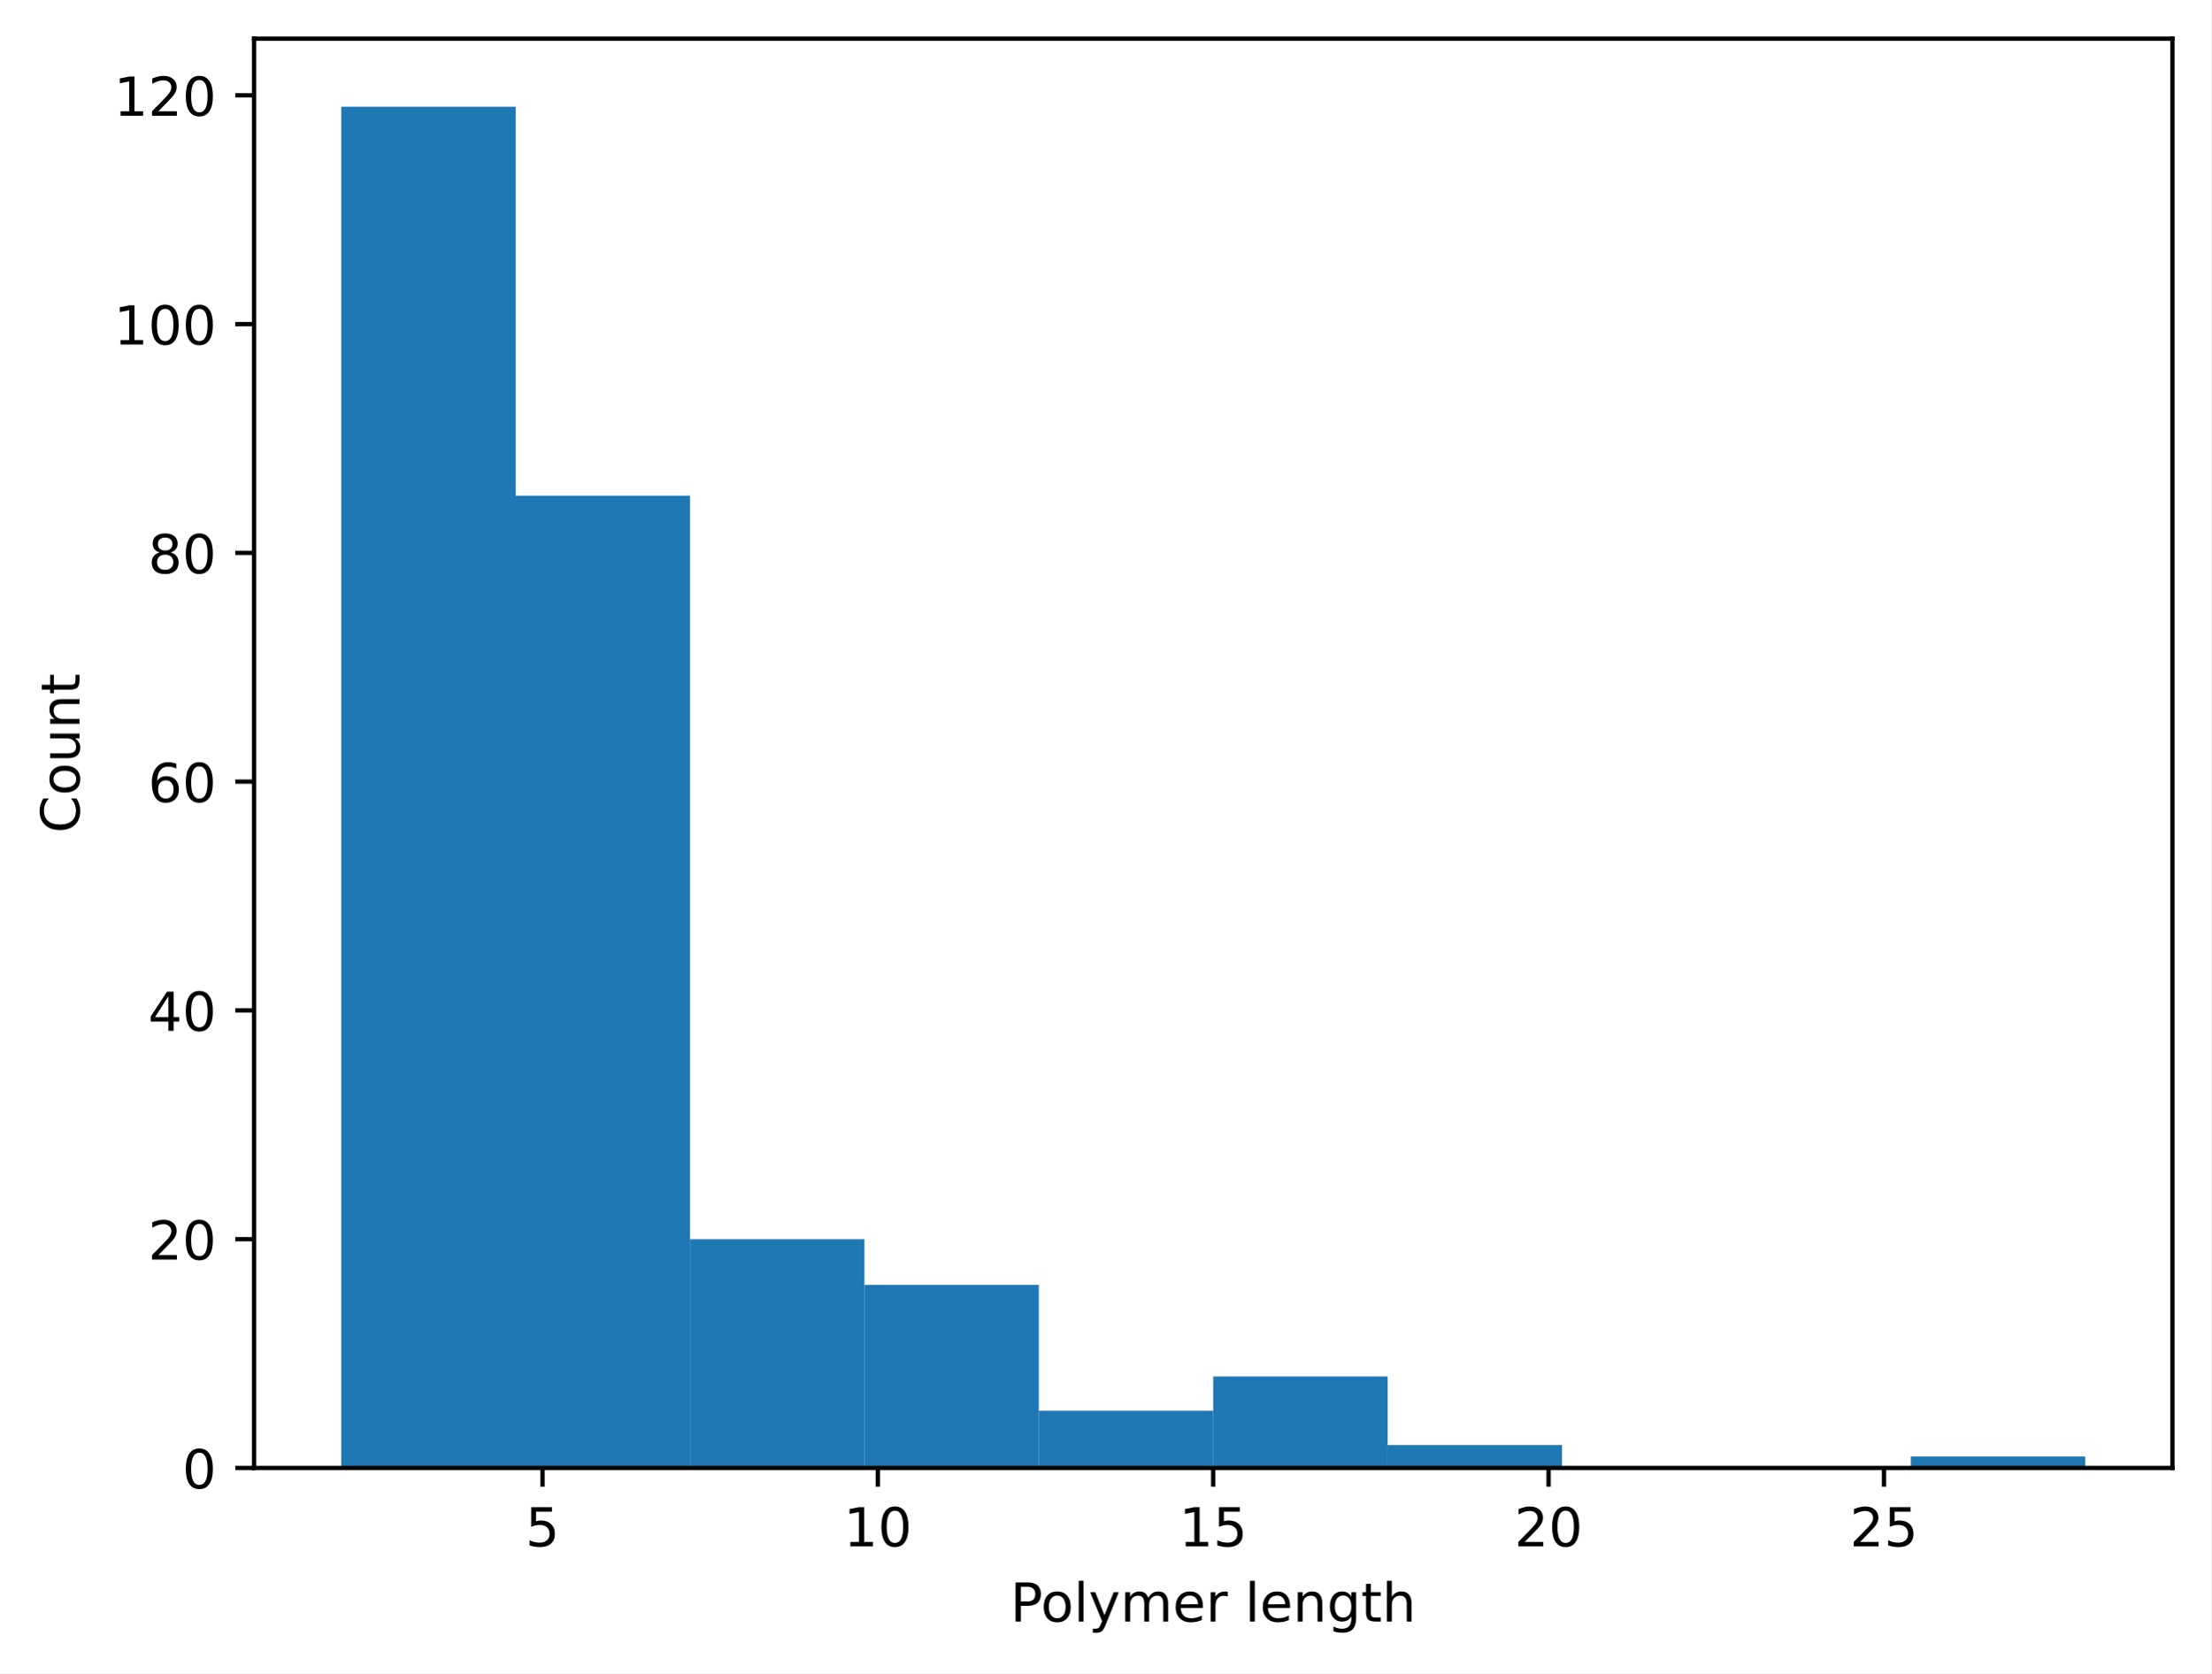
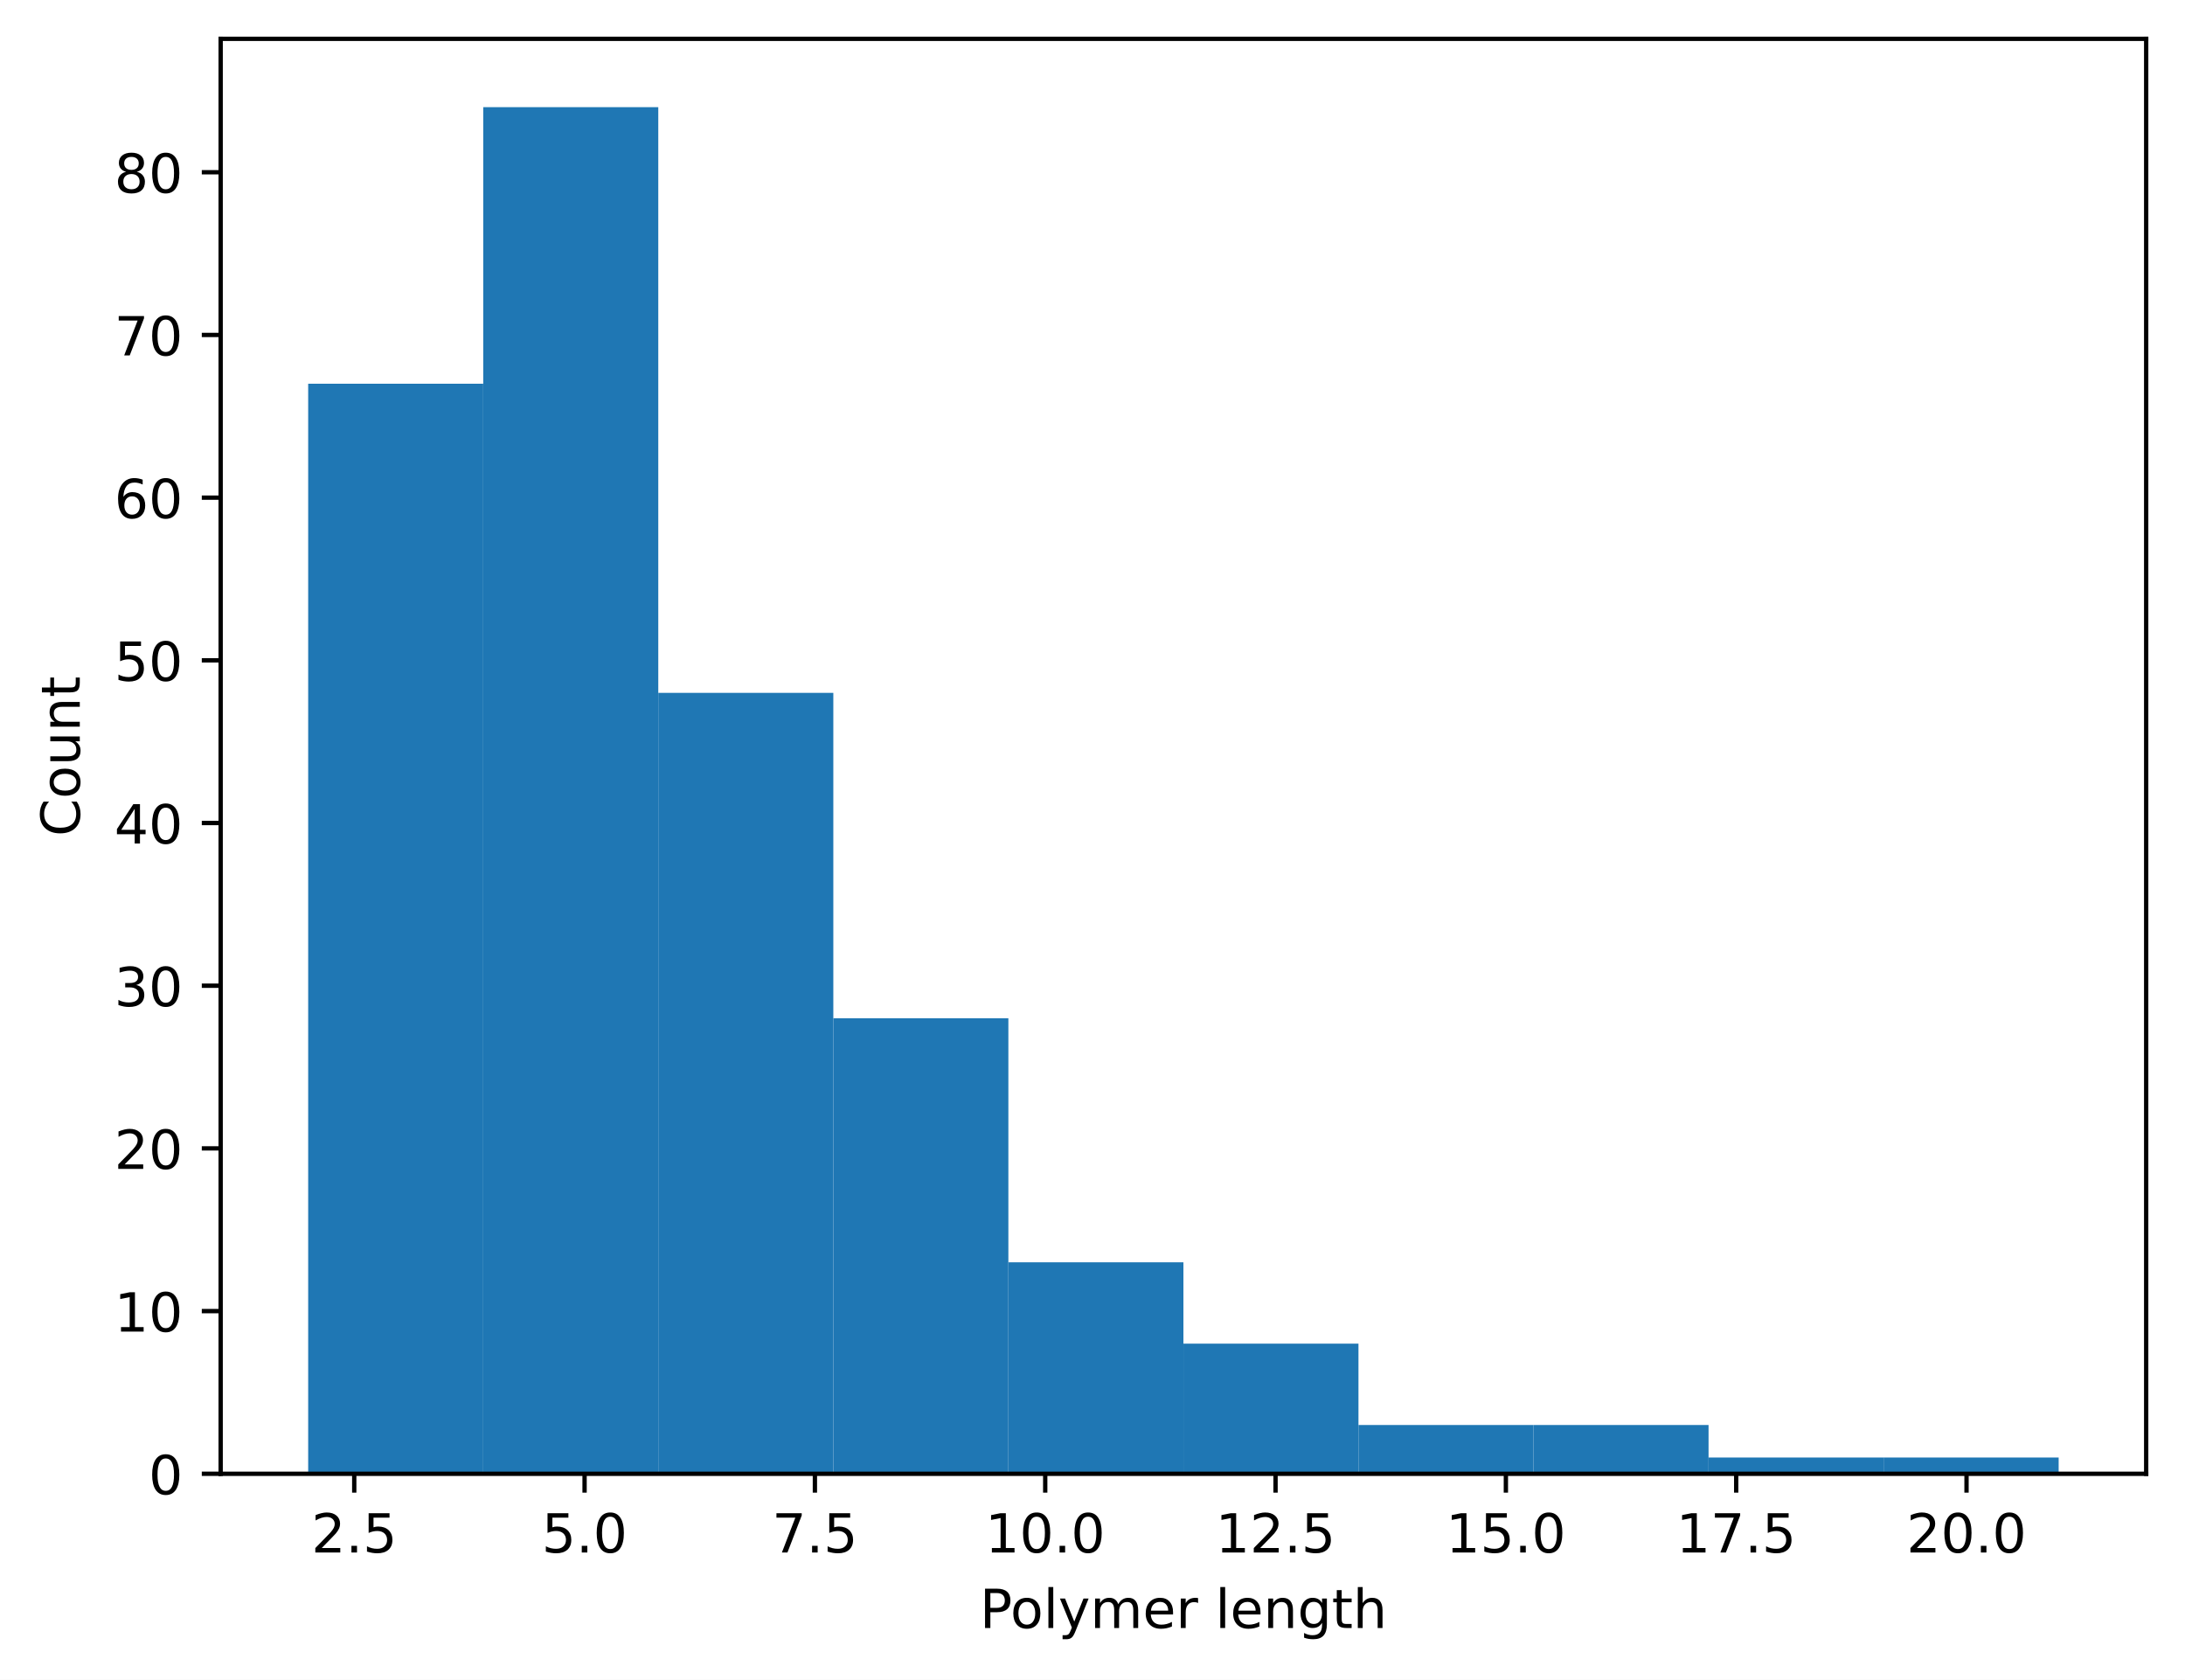
- <svg xmlns="http://www.w3.org/2000/svg" xmlns:xlink="http://www.w3.org/1999/xlink" width="411.608pt" height="311.513pt" viewBox="0 0 411.608 311.513" version="1.1">
+ <svg xmlns="http://www.w3.org/2000/svg" xmlns:xlink="http://www.w3.org/1999/xlink" width="405.245pt" height="311.513pt" viewBox="0 0 405.245 311.513" version="1.1">
  <defs>
    <style type="text/css">*{stroke-linejoin: round; stroke-linecap: butt}</style>
  </defs>
  <g id="figure_1">
    <g id="patch_1">
-       <path d="M 0 311.513  L 411.608 311.513  L 411.608 0  L 0 0  z " style="fill: #ffffff" />
+       <path d="M 0 311.513  L 405.245 311.513  L 405.245 0  L 0 0  z " style="fill: #ffffff" />
    </g>
    <g id="axes_1">
      <g id="patch_2">
-         <path d="M 47.288 273.312  L 404.408 273.312  L 404.408 7.2  L 47.288 7.2  z " style="fill: #ffffff" />
+         <path d="M 40.925 273.312  L 398.045 273.312  L 398.045 7.2  L 40.925 7.2  z " style="fill: #ffffff" />
      </g>
      <g id="patch_3">
-         <path d="M 63.52 273.312  L 95.986 273.312  L 95.986 19.872  L 63.52 19.872  z " clip-path="url(#pe0cccf8f10)" style="fill: #1f77b4" />
+         <path d="M 57.158 273.312  L 89.623 273.312  L 89.623 71.163  L 57.158 71.163  z " clip-path="url(#pd656237170)" style="fill: #1f77b4" />
      </g>
      <g id="patch_4">
-         <path d="M 95.986 273.312  L 128.451 273.312  L 128.451 92.283  L 95.986 92.283  z " clip-path="url(#pe0cccf8f10)" style="fill: #1f77b4" />
+         <path d="M 89.623 273.312  L 122.089 273.312  L 122.089 19.872  L 89.623 19.872  z " clip-path="url(#pd656237170)" style="fill: #1f77b4" />
      </g>
      <g id="patch_5">
-         <path d="M 128.451 273.312  L 160.917 273.312  L 160.917 230.717  L 128.451 230.717  z " clip-path="url(#pe0cccf8f10)" style="fill: #1f77b4" />
+         <path d="M 122.089 273.312  L 154.554 273.312  L 154.554 128.489  L 122.089 128.489  z " clip-path="url(#pd656237170)" style="fill: #1f77b4" />
      </g>
      <g id="patch_6">
-         <path d="M 160.917 273.312  L 193.382 273.312  L 193.382 239.236  L 160.917 239.236  z " clip-path="url(#pe0cccf8f10)" style="fill: #1f77b4" />
+         <path d="M 154.554 273.312  L 187.02 273.312  L 187.02 188.832  L 154.554 188.832  z " clip-path="url(#pd656237170)" style="fill: #1f77b4" />
      </g>
      <g id="patch_7">
-         <path d="M 193.382 273.312  L 225.847 273.312  L 225.847 262.663  L 193.382 262.663  z " clip-path="url(#pe0cccf8f10)" style="fill: #1f77b4" />
+         <path d="M 187.02 273.312  L 219.485 273.312  L 219.485 234.089  L 187.02 234.089  z " clip-path="url(#pd656237170)" style="fill: #1f77b4" />
      </g>
      <g id="patch_8">
-         <path d="M 225.847 273.312  L 258.313 273.312  L 258.313 256.274  L 225.847 256.274  z " clip-path="url(#pe0cccf8f10)" style="fill: #1f77b4" />
+         <path d="M 219.485 273.312  L 251.95 273.312  L 251.95 249.175  L 219.485 249.175  z " clip-path="url(#pd656237170)" style="fill: #1f77b4" />
      </g>
      <g id="patch_9">
-         <path d="M 258.313 273.312  L 290.778 273.312  L 290.778 269.053  L 258.313 269.053  z " clip-path="url(#pe0cccf8f10)" style="fill: #1f77b4" />
+         <path d="M 251.95 273.312  L 284.416 273.312  L 284.416 264.261  L 251.95 264.261  z " clip-path="url(#pd656237170)" style="fill: #1f77b4" />
      </g>
      <g id="patch_10">
-         <path d="M 290.778 273.312  L 323.244 273.312  L 323.244 273.312  L 290.778 273.312  z " clip-path="url(#pe0cccf8f10)" style="fill: #1f77b4" />
+         <path d="M 284.416 273.312  L 316.881 273.312  L 316.881 264.261  L 284.416 264.261  z " clip-path="url(#pd656237170)" style="fill: #1f77b4" />
      </g>
      <g id="patch_11">
-         <path d="M 323.244 273.312  L 355.709 273.312  L 355.709 273.312  L 323.244 273.312  z " clip-path="url(#pe0cccf8f10)" style="fill: #1f77b4" />
+         <path d="M 316.881 273.312  L 349.347 273.312  L 349.347 270.295  L 316.881 270.295  z " clip-path="url(#pd656237170)" style="fill: #1f77b4" />
      </g>
      <g id="patch_12">
-         <path d="M 355.709 273.312  L 388.175 273.312  L 388.175 271.182  L 355.709 271.182  z " clip-path="url(#pe0cccf8f10)" style="fill: #1f77b4" />
+         <path d="M 349.347 273.312  L 381.812 273.312  L 381.812 270.295  L 349.347 270.295  z " clip-path="url(#pd656237170)" style="fill: #1f77b4" />
      </g>
      <g id="matplotlib.axis_1">
        <g id="xtick_1">
          <g id="line2d_1">
            <defs>
-               <path id="mb5f51337a9" d="M 0 0  L 0 3.5  " style="stroke: #000000; stroke-width: 0.8" />
+               <path id="mff6b3d35fa" d="M 0 0  L 0 3.5  " style="stroke: #000000; stroke-width: 0.8" />
            </defs>
            <g>
-               <use xlink:href="#mb5f51337a9" x="100.98" y="273.312" style="stroke: #000000; stroke-width: 0.8" />
+               <use xlink:href="#mff6b3d35fa" x="65.701" y="273.312" style="stroke: #000000; stroke-width: 0.8" />
            </g>
          </g>
          <g id="text_1">
-             <g transform="translate(97.79912 287.9097) scale(0.1 -0.1)">
-               <defs>
+             <g transform="translate(57.7497 287.9097) scale(0.1 -0.1)">
+               <defs>
+                 <path id="DejaVuSans-15" d="M 1228 531  L 3431 531  L 3431 0  L 469 0  L 469 531  Q 828 903 1448 1529  Q 2069 2156 2228 2338  Q 2531 2678 2651 2914  Q 2772 3150 2772 3378  Q 2772 3750 2511 3984  Q 2250 4219 1831 4219  Q 1534 4219 1204 4116  Q 875 4013 500 3803  L 500 4441  Q 881 4594 1212 4672  Q 1544 4750 1819 4750  Q 2544 4750 2975 4387  Q 3406 4025 3406 3419  Q 3406 3131 3298 2873  Q 3191 2616 2906 2266  Q 2828 2175 2409 1742  Q 1991 1309 1228 531  z " transform="scale(0.015625)" />
+                 <path id="DejaVuSans-11" d="M 684 794  L 1344 794  L 1344 0  L 684 0  L 684 794  z " transform="scale(0.015625)" />
                <path id="DejaVuSans-18" d="M 691 4666  L 3169 4666  L 3169 4134  L 1269 4134  L 1269 2991  Q 1406 3038 1543 3061  Q 1681 3084 1819 3084  Q 2600 3084 3056 2656  Q 3513 2228 3513 1497  Q 3513 744 3044 326  Q 2575 -91 1722 -91  Q 1428 -91 1123 -41  Q 819 9 494 109  L 494 744  Q 775 591 1075 516  Q 1375 441 1709 441  Q 2250 441 2565 725  Q 2881 1009 2881 1497  Q 2881 1984 2565 2268  Q 2250 2553 1709 2553  Q 1456 2553 1204 2497  Q 953 2441 691 2322  L 691 4666  z " transform="scale(0.015625)" />
              </defs>
-               <use xlink:href="#DejaVuSans-18" />
+               <use xlink:href="#DejaVuSans-15" />
+               <use xlink:href="#DejaVuSans-11" transform="translate(63.625 0)" />
+               <use xlink:href="#DejaVuSans-18" transform="translate(95.40625 0)" />
            </g>
          </g>
        </g>
        <g id="xtick_2">
          <g id="line2d_2">
            <g>
-               <use xlink:href="#mb5f51337a9" x="163.414" y="273.312" style="stroke: #000000; stroke-width: 0.8" />
+               <use xlink:href="#mff6b3d35fa" x="108.419" y="273.312" style="stroke: #000000; stroke-width: 0.8" />
            </g>
          </g>
          <g id="text_2">
-             <g transform="translate(157.0514 287.9097) scale(0.1 -0.1)">
-               <defs>
-                 <path id="DejaVuSans-14" d="M 794 531  L 1825 531  L 1825 4091  L 703 3866  L 703 4441  L 1819 4666  L 2450 4666  L 2450 531  L 3481 531  L 3481 0  L 794 0  L 794 531  z " transform="scale(0.015625)" />
+             <g transform="translate(100.4674 287.9097) scale(0.1 -0.1)">
+               <defs>
                <path id="DejaVuSans-13" d="M 2034 4250  Q 1547 4250 1301 3770  Q 1056 3291 1056 2328  Q 1056 1369 1301 889  Q 1547 409 2034 409  Q 2525 409 2770 889  Q 3016 1369 3016 2328  Q 3016 3291 2770 3770  Q 2525 4250 2034 4250  z M 2034 4750  Q 2819 4750 3233 4129  Q 3647 3509 3647 2328  Q 3647 1150 3233 529  Q 2819 -91 2034 -91  Q 1250 -91 836 529  Q 422 1150 422 2328  Q 422 3509 836 4129  Q 1250 4750 2034 4750  z " transform="scale(0.015625)" />
              </defs>
-               <use xlink:href="#DejaVuSans-14" />
-               <use xlink:href="#DejaVuSans-13" transform="translate(63.625 0)" />
+               <use xlink:href="#DejaVuSans-18" />
+               <use xlink:href="#DejaVuSans-11" transform="translate(63.625 0)" />
+               <use xlink:href="#DejaVuSans-13" transform="translate(95.40625 0)" />
            </g>
          </g>
        </g>
        <g id="xtick_3">
          <g id="line2d_3">
            <g>
-               <use xlink:href="#mb5f51337a9" x="225.847" y="273.312" style="stroke: #000000; stroke-width: 0.8" />
+               <use xlink:href="#mff6b3d35fa" x="151.137" y="273.312" style="stroke: #000000; stroke-width: 0.8" />
            </g>
          </g>
          <g id="text_3">
-             <g transform="translate(219.485 287.9097) scale(0.1 -0.1)">
-               <use xlink:href="#DejaVuSans-14" />
-               <use xlink:href="#DejaVuSans-18" transform="translate(63.625 0)" />
+             <g transform="translate(143.1851 287.9097) scale(0.1 -0.1)">
+               <defs>
+                 <path id="DejaVuSans-1a" d="M 525 4666  L 3525 4666  L 3525 4397  L 1831 0  L 1172 0  L 2766 4134  L 525 4134  L 525 4666  z " transform="scale(0.015625)" />
+               </defs>
+               <use xlink:href="#DejaVuSans-1a" />
+               <use xlink:href="#DejaVuSans-11" transform="translate(63.625 0)" />
+               <use xlink:href="#DejaVuSans-18" transform="translate(95.40625 0)" />
            </g>
          </g>
        </g>
        <g id="xtick_4">
          <g id="line2d_4">
            <g>
-               <use xlink:href="#mb5f51337a9" x="288.281" y="273.312" style="stroke: #000000; stroke-width: 0.8" />
+               <use xlink:href="#mff6b3d35fa" x="193.854" y="273.312" style="stroke: #000000; stroke-width: 0.8" />
            </g>
          </g>
          <g id="text_4">
-             <g transform="translate(281.9186 287.9097) scale(0.1 -0.1)">
-               <defs>
-                 <path id="DejaVuSans-15" d="M 1228 531  L 3431 531  L 3431 0  L 469 0  L 469 531  Q 828 903 1448 1529  Q 2069 2156 2228 2338  Q 2531 2678 2651 2914  Q 2772 3150 2772 3378  Q 2772 3750 2511 3984  Q 2250 4219 1831 4219  Q 1534 4219 1204 4116  Q 875 4013 500 3803  L 500 4441  Q 881 4594 1212 4672  Q 1544 4750 1819 4750  Q 2544 4750 2975 4387  Q 3406 4025 3406 3419  Q 3406 3131 3298 2873  Q 3191 2616 2906 2266  Q 2828 2175 2409 1742  Q 1991 1309 1228 531  z " transform="scale(0.015625)" />
-               </defs>
-               <use xlink:href="#DejaVuSans-15" />
-               <use xlink:href="#DejaVuSans-13" transform="translate(63.625 0)" />
+             <g transform="translate(182.7216 287.9097) scale(0.1 -0.1)">
+               <defs>
+                 <path id="DejaVuSans-14" d="M 794 531  L 1825 531  L 1825 4091  L 703 3866  L 703 4441  L 1819 4666  L 2450 4666  L 2450 531  L 3481 531  L 3481 0  L 794 0  L 794 531  z " transform="scale(0.015625)" />
+               </defs>
+               <use xlink:href="#DejaVuSans-14" />
+               <use xlink:href="#DejaVuSans-13" transform="translate(63.625 0)" />
+               <use xlink:href="#DejaVuSans-11" transform="translate(127.25 0)" />
+               <use xlink:href="#DejaVuSans-13" transform="translate(159.0312 0)" />
            </g>
          </g>
        </g>
        <g id="xtick_5">
          <g id="line2d_5">
            <g>
-               <use xlink:href="#mb5f51337a9" x="350.715" y="273.312" style="stroke: #000000; stroke-width: 0.8" />
+               <use xlink:href="#mff6b3d35fa" x="236.572" y="273.312" style="stroke: #000000; stroke-width: 0.8" />
            </g>
          </g>
          <g id="text_5">
-             <g transform="translate(344.3521 287.9097) scale(0.1 -0.1)">
+             <g transform="translate(225.4393 287.9097) scale(0.1 -0.1)">
+               <use xlink:href="#DejaVuSans-14" />
+               <use xlink:href="#DejaVuSans-15" transform="translate(63.625 0)" />
+               <use xlink:href="#DejaVuSans-11" transform="translate(127.25 0)" />
+               <use xlink:href="#DejaVuSans-18" transform="translate(159.0312 0)" />
+             </g>
+           </g>
+         </g>
+         <g id="xtick_6">
+           <g id="line2d_6">
+             <g>
+               <use xlink:href="#mff6b3d35fa" x="279.29" y="273.312" style="stroke: #000000; stroke-width: 0.8" />
+             </g>
+           </g>
+           <g id="text_6">
+             <g transform="translate(268.157 287.9097) scale(0.1 -0.1)">
+               <use xlink:href="#DejaVuSans-14" />
+               <use xlink:href="#DejaVuSans-18" transform="translate(63.625 0)" />
+               <use xlink:href="#DejaVuSans-11" transform="translate(127.25 0)" />
+               <use xlink:href="#DejaVuSans-13" transform="translate(159.0312 0)" />
+             </g>
+           </g>
+         </g>
+         <g id="xtick_7">
+           <g id="line2d_7">
+             <g>
+               <use xlink:href="#mff6b3d35fa" x="322.007" y="273.312" style="stroke: #000000; stroke-width: 0.8" />
+             </g>
+           </g>
+           <g id="text_7">
+             <g transform="translate(310.8747 287.9097) scale(0.1 -0.1)">
+               <use xlink:href="#DejaVuSans-14" />
+               <use xlink:href="#DejaVuSans-1a" transform="translate(63.625 0)" />
+               <use xlink:href="#DejaVuSans-11" transform="translate(127.25 0)" />
+               <use xlink:href="#DejaVuSans-18" transform="translate(159.0312 0)" />
+             </g>
+           </g>
+         </g>
+         <g id="xtick_8">
+           <g id="line2d_8">
+             <g>
+               <use xlink:href="#mff6b3d35fa" x="364.725" y="273.312" style="stroke: #000000; stroke-width: 0.8" />
+             </g>
+           </g>
+           <g id="text_8">
+             <g transform="translate(353.5924 287.9097) scale(0.1 -0.1)">
              <use xlink:href="#DejaVuSans-15" />
-               <use xlink:href="#DejaVuSans-18" transform="translate(63.625 0)" />
-             </g>
-           </g>
-         </g>
-         <g id="text_6">
-           <g transform="translate(188.0741 301.9104) scale(0.1 -0.1)">
+               <use xlink:href="#DejaVuSans-13" transform="translate(63.625 0)" />
+               <use xlink:href="#DejaVuSans-11" transform="translate(127.25 0)" />
+               <use xlink:href="#DejaVuSans-13" transform="translate(159.0312 0)" />
+             </g>
+           </g>
+         </g>
+         <g id="text_9">
+           <g transform="translate(181.7116 301.9104) scale(0.1 -0.1)">
            <defs>
              <path id="DejaVuSans-33" d="M 1259 4147  L 1259 2394  L 2053 2394  Q 2494 2394 2734 2622  Q 2975 2850 2975 3272  Q 2975 3691 2734 3919  Q 2494 4147 2053 4147  L 1259 4147  z M 628 4666  L 2053 4666  Q 2838 4666 3239 4311  Q 3641 3956 3641 3272  Q 3641 2581 3239 2228  Q 2838 1875 2053 1875  L 1259 1875  L 1259 0  L 628 0  L 628 4666  z " transform="scale(0.015625)" />
              <path id="DejaVuSans-52" d="M 1959 3097  Q 1497 3097 1228 2736  Q 959 2375 959 1747  Q 959 1119 1226 758  Q 1494 397 1959 397  Q 2419 397 2687 759  Q 2956 1122 2956 1747  Q 2956 2369 2687 2733  Q 2419 3097 1959 3097  z M 1959 3584  Q 2709 3584 3137 3096  Q 3566 2609 3566 1747  Q 3566 888 3137 398  Q 2709 -91 1959 -91  Q 1206 -91 779 398  Q 353 888 353 1747  Q 353 2609 779 3096  Q 1206 3584 1959 3584  z " transform="scale(0.015625)" />
              <path id="DejaVuSans-4f" d="M 603 4863  L 1178 4863  L 1178 0  L 603 0  L 603 4863  z " transform="scale(0.015625)" />
              <path id="DejaVuSans-5c" d="M 2059 -325  Q 1816 -950 1584 -1140  Q 1353 -1331 966 -1331  L 506 -1331  L 506 -850  L 844 -850  Q 1081 -850 1212 -737  Q 1344 -625 1503 -206  L 1606 56  L 191 3500  L 800 3500  L 1894 763  L 2988 3500  L 3597 3500  L 2059 -325  z " transform="scale(0.015625)" />
              <path id="DejaVuSans-50" d="M 3328 2828  Q 3544 3216 3844 3400  Q 4144 3584 4550 3584  Q 5097 3584 5394 3201  Q 5691 2819 5691 2113  L 5691 0  L 5113 0  L 5113 2094  Q 5113 2597 4934 2840  Q 4756 3084 4391 3084  Q 3944 3084 3684 2787  Q 3425 2491 3425 1978  L 3425 0  L 2847 0  L 2847 2094  Q 2847 2600 2669 2842  Q 2491 3084 2119 3084  Q 1678 3084 1418 2786  Q 1159 2488 1159 1978  L 1159 0  L 581 0  L 581 3500  L 1159 3500  L 1159 2956  Q 1356 3278 1631 3431  Q 1906 3584 2284 3584  Q 2666 3584 2933 3390  Q 3200 3197 3328 2828  z " transform="scale(0.015625)" />
              <path id="DejaVuSans-48" d="M 3597 1894  L 3597 1613  L 953 1613  Q 991 1019 1311 708  Q 1631 397 2203 397  Q 2534 397 2845 478  Q 3156 559 3463 722  L 3463 178  Q 3153 47 2828 -22  Q 2503 -91 2169 -91  Q 1331 -91 842 396  Q 353 884 353 1716  Q 353 2575 817 3079  Q 1281 3584 2069 3584  Q 2775 3584 3186 3129  Q 3597 2675 3597 1894  z M 3022 2063  Q 3016 2534 2758 2815  Q 2500 3097 2075 3097  Q 1594 3097 1305 2825  Q 1016 2553 972 2059  L 3022 2063  z " transform="scale(0.015625)" />
              <path id="DejaVuSans-55" d="M 2631 2963  Q 2534 3019 2420 3045  Q 2306 3072 2169 3072  Q 1681 3072 1420 2755  Q 1159 2438 1159 1844  L 1159 0  L 581 0  L 581 3500  L 1159 3500  L 1159 2956  Q 1341 3275 1631 3429  Q 1922 3584 2338 3584  Q 2397 3584 2469 3576  Q 2541 3569 2628 3553  L 2631 2963  z " transform="scale(0.015625)" />
              <path id="DejaVuSans-3" transform="scale(0.015625)" />
              <path id="DejaVuSans-51" d="M 3513 2113  L 3513 0  L 2938 0  L 2938 2094  Q 2938 2591 2744 2837  Q 2550 3084 2163 3084  Q 1697 3084 1428 2787  Q 1159 2491 1159 1978  L 1159 0  L 581 0  L 581 3500  L 1159 3500  L 1159 2956  Q 1366 3272 1645 3428  Q 1925 3584 2291 3584  Q 2894 3584 3203 3211  Q 3513 2838 3513 2113  z " transform="scale(0.015625)" />
              <path id="DejaVuSans-4a" d="M 2906 1791  Q 2906 2416 2648 2759  Q 2391 3103 1925 3103  Q 1463 3103 1205 2759  Q 947 2416 947 1791  Q 947 1169 1205 825  Q 1463 481 1925 481  Q 2391 481 2648 825  Q 2906 1169 2906 1791  z M 3481 434  Q 3481 -459 3084 -895  Q 2688 -1331 1869 -1331  Q 1566 -1331 1297 -1286  Q 1028 -1241 775 -1147  L 775 -588  Q 1028 -725 1275 -790  Q 1522 -856 1778 -856  Q 2344 -856 2625 -561  Q 2906 -266 2906 331  L 2906 616  Q 2728 306 2450 153  Q 2172 0 1784 0  Q 1141 0 747 490  Q 353 981 353 1791  Q 353 2603 747 3093  Q 1141 3584 1784 3584  Q 2172 3584 2450 3431  Q 2728 3278 2906 2969  L 2906 3500  L 3481 3500  L 3481 434  z " transform="scale(0.015625)" />
              <path id="DejaVuSans-57" d="M 1172 4494  L 1172 3500  L 2356 3500  L 2356 3053  L 1172 3053  L 1172 1153  Q 1172 725 1289 603  Q 1406 481 1766 481  L 2356 481  L 2356 0  L 1766 0  Q 1100 0 847 248  Q 594 497 594 1153  L 594 3053  L 172 3053  L 172 3500  L 594 3500  L 594 4494  L 1172 4494  z " transform="scale(0.015625)" />
              <path id="DejaVuSans-4b" d="M 3513 2113  L 3513 0  L 2938 0  L 2938 2094  Q 2938 2591 2744 2837  Q 2550 3084 2163 3084  Q 1697 3084 1428 2787  Q 1159 2491 1159 1978  L 1159 0  L 581 0  L 581 4863  L 1159 4863  L 1159 2956  Q 1366 3272 1645 3428  Q 1925 3584 2291 3584  Q 2894 3584 3203 3211  Q 3513 2838 3513 2113  z " transform="scale(0.015625)" />
            </defs>
            <use xlink:href="#DejaVuSans-33" />
            <use xlink:href="#DejaVuSans-52" transform="translate(56.73438 0)" />
            <use xlink:href="#DejaVuSans-4f" transform="translate(117.9219 0)" />
            <use xlink:href="#DejaVuSans-5c" transform="translate(145.7031 0)" />
            <use xlink:href="#DejaVuSans-50" transform="translate(204.8906 0)" />
            <use xlink:href="#DejaVuSans-48" transform="translate(302.2969 0)" />
            <use xlink:href="#DejaVuSans-55" transform="translate(363.8281 0)" />
            <use xlink:href="#DejaVuSans-3" transform="translate(404.9375 0)" />
            <use xlink:href="#DejaVuSans-4f" transform="translate(436.7188 0)" />
            <use xlink:href="#DejaVuSans-48" transform="translate(464.5 0)" />
            <use xlink:href="#DejaVuSans-51" transform="translate(526.0312 0)" />
            <use xlink:href="#DejaVuSans-4a" transform="translate(589.4062 0)" />
            <use xlink:href="#DejaVuSans-57" transform="translate(652.8906 0)" />
            <use xlink:href="#DejaVuSans-4b" transform="translate(692.0938 0)" />
          </g>
        </g>
      </g>
      <g id="matplotlib.axis_2">
        <g id="ytick_1">
-           <g id="line2d_6">
+           <g id="line2d_9">
            <defs>
-               <path id="m37d675aee4" d="M 0 0  L -3.5 0  " style="stroke: #000000; stroke-width: 0.8" />
+               <path id="m5f9414c91b" d="M 0 0  L -3.5 0  " style="stroke: #000000; stroke-width: 0.8" />
            </defs>
            <g>
-               <use xlink:href="#m37d675aee4" x="47.288" y="273.312" style="stroke: #000000; stroke-width: 0.8" />
-             </g>
-           </g>
-           <g id="text_7">
-             <g transform="translate(33.925 277.1108) scale(0.1 -0.1)">
+               <use xlink:href="#m5f9414c91b" x="40.925" y="273.312" style="stroke: #000000; stroke-width: 0.8" />
+             </g>
+           </g>
+           <g id="text_10">
+             <g transform="translate(27.5625 277.1108) scale(0.1 -0.1)">
              <use xlink:href="#DejaVuSans-13" />
            </g>
          </g>
        </g>
        <g id="ytick_2">
-           <g id="line2d_7">
-             <g>
-               <use xlink:href="#m37d675aee4" x="47.288" y="230.717" style="stroke: #000000; stroke-width: 0.8" />
-             </g>
-           </g>
-           <g id="text_8">
-             <g transform="translate(27.5625 234.5159) scale(0.1 -0.1)">
+           <g id="line2d_10">
+             <g>
+               <use xlink:href="#m5f9414c91b" x="40.925" y="243.141" style="stroke: #000000; stroke-width: 0.8" />
+             </g>
+           </g>
+           <g id="text_11">
+             <g transform="translate(21.2 246.9394) scale(0.1 -0.1)">
+               <use xlink:href="#DejaVuSans-14" />
+               <use xlink:href="#DejaVuSans-13" transform="translate(63.625 0)" />
+             </g>
+           </g>
+         </g>
+         <g id="ytick_3">
+           <g id="line2d_11">
+             <g>
+               <use xlink:href="#m5f9414c91b" x="40.925" y="212.969" style="stroke: #000000; stroke-width: 0.8" />
+             </g>
+           </g>
+           <g id="text_12">
+             <g transform="translate(21.2 216.768) scale(0.1 -0.1)">
              <use xlink:href="#DejaVuSans-15" />
              <use xlink:href="#DejaVuSans-13" transform="translate(63.625 0)" />
            </g>
          </g>
        </g>
-         <g id="ytick_3">
-           <g id="line2d_8">
-             <g>
-               <use xlink:href="#m37d675aee4" x="47.288" y="188.122" style="stroke: #000000; stroke-width: 0.8" />
-             </g>
-           </g>
-           <g id="text_9">
-             <g transform="translate(27.5625 191.9209) scale(0.1 -0.1)">
+         <g id="ytick_4">
+           <g id="line2d_12">
+             <g>
+               <use xlink:href="#m5f9414c91b" x="40.925" y="182.798" style="stroke: #000000; stroke-width: 0.8" />
+             </g>
+           </g>
+           <g id="text_13">
+             <g transform="translate(21.2 186.5965) scale(0.1 -0.1)">
+               <defs>
+                 <path id="DejaVuSans-16" d="M 2597 2516  Q 3050 2419 3304 2112  Q 3559 1806 3559 1356  Q 3559 666 3084 287  Q 2609 -91 1734 -91  Q 1441 -91 1130 -33  Q 819 25 488 141  L 488 750  Q 750 597 1062 519  Q 1375 441 1716 441  Q 2309 441 2620 675  Q 2931 909 2931 1356  Q 2931 1769 2642 2001  Q 2353 2234 1838 2234  L 1294 2234  L 1294 2753  L 1863 2753  Q 2328 2753 2575 2939  Q 2822 3125 2822 3475  Q 2822 3834 2567 4026  Q 2313 4219 1838 4219  Q 1578 4219 1281 4162  Q 984 4106 628 3988  L 628 4550  Q 988 4650 1302 4700  Q 1616 4750 1894 4750  Q 2613 4750 3031 4423  Q 3450 4097 3450 3541  Q 3450 3153 3228 2886  Q 3006 2619 2597 2516  z " transform="scale(0.015625)" />
+               </defs>
+               <use xlink:href="#DejaVuSans-16" />
+               <use xlink:href="#DejaVuSans-13" transform="translate(63.625 0)" />
+             </g>
+           </g>
+         </g>
+         <g id="ytick_5">
+           <g id="line2d_13">
+             <g>
+               <use xlink:href="#m5f9414c91b" x="40.925" y="152.626" style="stroke: #000000; stroke-width: 0.8" />
+             </g>
+           </g>
+           <g id="text_14">
+             <g transform="translate(21.2 156.4251) scale(0.1 -0.1)">
              <defs>
                <path id="DejaVuSans-17" d="M 2419 4116  L 825 1625  L 2419 1625  L 2419 4116  z M 2253 4666  L 3047 4666  L 3047 1625  L 3713 1625  L 3713 1100  L 3047 1100  L 3047 0  L 2419 0  L 2419 1100  L 313 1100  L 313 1709  L 2253 4666  z " transform="scale(0.015625)" />
              </defs>
              <use xlink:href="#DejaVuSans-17" />
              <use xlink:href="#DejaVuSans-13" transform="translate(63.625 0)" />
            </g>
          </g>
        </g>
-         <g id="ytick_4">
-           <g id="line2d_9">
-             <g>
-               <use xlink:href="#m37d675aee4" x="47.288" y="145.527" style="stroke: #000000; stroke-width: 0.8" />
-             </g>
-           </g>
-           <g id="text_10">
-             <g transform="translate(27.5625 149.326) scale(0.1 -0.1)">
+         <g id="ytick_6">
+           <g id="line2d_14">
+             <g>
+               <use xlink:href="#m5f9414c91b" x="40.925" y="122.455" style="stroke: #000000; stroke-width: 0.8" />
+             </g>
+           </g>
+           <g id="text_15">
+             <g transform="translate(21.2 126.2537) scale(0.1 -0.1)">
+               <use xlink:href="#DejaVuSans-18" />
+               <use xlink:href="#DejaVuSans-13" transform="translate(63.625 0)" />
+             </g>
+           </g>
+         </g>
+         <g id="ytick_7">
+           <g id="line2d_15">
+             <g>
+               <use xlink:href="#m5f9414c91b" x="40.925" y="92.283" style="stroke: #000000; stroke-width: 0.8" />
+             </g>
+           </g>
+           <g id="text_16">
+             <g transform="translate(21.2 96.08226) scale(0.1 -0.1)">
              <defs>
                <path id="DejaVuSans-19" d="M 2113 2584  Q 1688 2584 1439 2293  Q 1191 2003 1191 1497  Q 1191 994 1439 701  Q 1688 409 2113 409  Q 2538 409 2786 701  Q 3034 994 3034 1497  Q 3034 2003 2786 2293  Q 2538 2584 2113 2584  z M 3366 4563  L 3366 3988  Q 3128 4100 2886 4159  Q 2644 4219 2406 4219  Q 1781 4219 1451 3797  Q 1122 3375 1075 2522  Q 1259 2794 1537 2939  Q 1816 3084 2150 3084  Q 2853 3084 3261 2657  Q 3669 2231 3669 1497  Q 3669 778 3244 343  Q 2819 -91 2113 -91  Q 1303 -91 875 529  Q 447 1150 447 2328  Q 447 3434 972 4092  Q 1497 4750 2381 4750  Q 2619 4750 2861 4703  Q 3103 4656 3366 4563  z " transform="scale(0.015625)" />
              </defs>
              <use xlink:href="#DejaVuSans-19" />
              <use xlink:href="#DejaVuSans-13" transform="translate(63.625 0)" />
            </g>
          </g>
        </g>
-         <g id="ytick_5">
-           <g id="line2d_10">
-             <g>
-               <use xlink:href="#m37d675aee4" x="47.288" y="102.932" style="stroke: #000000; stroke-width: 0.8" />
-             </g>
-           </g>
-           <g id="text_11">
-             <g transform="translate(27.5625 106.731) scale(0.1 -0.1)">
+         <g id="ytick_8">
+           <g id="line2d_16">
+             <g>
+               <use xlink:href="#m5f9414c91b" x="40.925" y="62.112" style="stroke: #000000; stroke-width: 0.8" />
+             </g>
+           </g>
+           <g id="text_17">
+             <g transform="translate(21.2 65.91083) scale(0.1 -0.1)">
+               <use xlink:href="#DejaVuSans-1a" />
+               <use xlink:href="#DejaVuSans-13" transform="translate(63.625 0)" />
+             </g>
+           </g>
+         </g>
+         <g id="ytick_9">
+           <g id="line2d_17">
+             <g>
+               <use xlink:href="#m5f9414c91b" x="40.925" y="31.941" style="stroke: #000000; stroke-width: 0.8" />
+             </g>
+           </g>
+           <g id="text_18">
+             <g transform="translate(21.2 35.7394) scale(0.1 -0.1)">
              <defs>
                <path id="DejaVuSans-1b" d="M 2034 2216  Q 1584 2216 1326 1975  Q 1069 1734 1069 1313  Q 1069 891 1326 650  Q 1584 409 2034 409  Q 2484 409 2743 651  Q 3003 894 3003 1313  Q 3003 1734 2745 1975  Q 2488 2216 2034 2216  z M 1403 2484  Q 997 2584 770 2862  Q 544 3141 544 3541  Q 544 4100 942 4425  Q 1341 4750 2034 4750  Q 2731 4750 3128 4425  Q 3525 4100 3525 3541  Q 3525 3141 3298 2862  Q 3072 2584 2669 2484  Q 3125 2378 3379 2068  Q 3634 1759 3634 1313  Q 3634 634 3220 271  Q 2806 -91 2034 -91  Q 1263 -91 848 271  Q 434 634 434 1313  Q 434 1759 690 2068  Q 947 2378 1403 2484  z M 1172 3481  Q 1172 3119 1398 2916  Q 1625 2713 2034 2713  Q 2441 2713 2670 2916  Q 2900 3119 2900 3481  Q 2900 3844 2670 4047  Q 2441 4250 2034 4250  Q 1625 4250 1398 4047  Q 1172 3844 1172 3481  z " transform="scale(0.015625)" />
              </defs>
              <use xlink:href="#DejaVuSans-1b" />
              <use xlink:href="#DejaVuSans-13" transform="translate(63.625 0)" />
            </g>
          </g>
        </g>
-         <g id="ytick_6">
-           <g id="line2d_11">
-             <g>
-               <use xlink:href="#m37d675aee4" x="47.288" y="60.337" style="stroke: #000000; stroke-width: 0.8" />
-             </g>
-           </g>
-           <g id="text_12">
-             <g transform="translate(21.2 64.13604) scale(0.1 -0.1)">
-               <use xlink:href="#DejaVuSans-14" />
-               <use xlink:href="#DejaVuSans-13" transform="translate(63.625 0)" />
-               <use xlink:href="#DejaVuSans-13" transform="translate(127.25 0)" />
-             </g>
-           </g>
-         </g>
-         <g id="ytick_7">
-           <g id="line2d_12">
-             <g>
-               <use xlink:href="#m37d675aee4" x="47.288" y="17.742" style="stroke: #000000; stroke-width: 0.8" />
-             </g>
-           </g>
-           <g id="text_13">
-             <g transform="translate(21.2 21.54108) scale(0.1 -0.1)">
-               <use xlink:href="#DejaVuSans-14" />
-               <use xlink:href="#DejaVuSans-15" transform="translate(63.625 0)" />
-               <use xlink:href="#DejaVuSans-13" transform="translate(127.25 0)" />
-             </g>
-           </g>
-         </g>
-         <g id="text_14">
+         <g id="text_19">
          <g transform="translate(14.79766 155.1044) rotate(-90) scale(0.1 -0.1)">
            <defs>
              <path id="DejaVuSans-26" d="M 4122 4306  L 4122 3641  Q 3803 3938 3442 4084  Q 3081 4231 2675 4231  Q 1875 4231 1450 3742  Q 1025 3253 1025 2328  Q 1025 1406 1450 917  Q 1875 428 2675 428  Q 3081 428 3442 575  Q 3803 722 4122 1019  L 4122 359  Q 3791 134 3420 21  Q 3050 -91 2638 -91  Q 1578 -91 968 557  Q 359 1206 359 2328  Q 359 3453 968 4101  Q 1578 4750 2638 4750  Q 3056 4750 3426 4639  Q 3797 4528 4122 4306  z " transform="scale(0.015625)" />
              <path id="DejaVuSans-58" d="M 544 1381  L 544 3500  L 1119 3500  L 1119 1403  Q 1119 906 1312 657  Q 1506 409 1894 409  Q 2359 409 2629 706  Q 2900 1003 2900 1516  L 2900 3500  L 3475 3500  L 3475 0  L 2900 0  L 2900 538  Q 2691 219 2414 64  Q 2138 -91 1772 -91  Q 1169 -91 856 284  Q 544 659 544 1381  z M 1991 3584  L 1991 3584  z " transform="scale(0.015625)" />
            </defs>
            <use xlink:href="#DejaVuSans-26" />
            <use xlink:href="#DejaVuSans-52" transform="translate(69.82812 0)" />
            <use xlink:href="#DejaVuSans-58" transform="translate(131.0156 0)" />
            <use xlink:href="#DejaVuSans-51" transform="translate(194.3906 0)" />
            <use xlink:href="#DejaVuSans-57" transform="translate(257.7656 0)" />
          </g>
        </g>
      </g>
      <g id="patch_13">
-         <path d="M 47.288 273.312  L 47.288 7.2  " style="fill: none; stroke: #000000; stroke-width: 0.8; stroke-linejoin: miter; stroke-linecap: square" />
+         <path d="M 40.925 273.312  L 40.925 7.2  " style="fill: none; stroke: #000000; stroke-width: 0.8; stroke-linejoin: miter; stroke-linecap: square" />
      </g>
      <g id="patch_14">
-         <path d="M 404.408 273.312  L 404.408 7.2  " style="fill: none; stroke: #000000; stroke-width: 0.8; stroke-linejoin: miter; stroke-linecap: square" />
+         <path d="M 398.045 273.312  L 398.045 7.2  " style="fill: none; stroke: #000000; stroke-width: 0.8; stroke-linejoin: miter; stroke-linecap: square" />
      </g>
      <g id="patch_15">
-         <path d="M 47.288 273.312  L 404.408 273.312  " style="fill: none; stroke: #000000; stroke-width: 0.8; stroke-linejoin: miter; stroke-linecap: square" />
+         <path d="M 40.925 273.312  L 398.045 273.312  " style="fill: none; stroke: #000000; stroke-width: 0.8; stroke-linejoin: miter; stroke-linecap: square" />
      </g>
      <g id="patch_16">
-         <path d="M 47.288 7.2  L 404.408 7.2  " style="fill: none; stroke: #000000; stroke-width: 0.8; stroke-linejoin: miter; stroke-linecap: square" />
+         <path d="M 40.925 7.2  L 398.045 7.2  " style="fill: none; stroke: #000000; stroke-width: 0.8; stroke-linejoin: miter; stroke-linecap: square" />
      </g>
    </g>
  </g>
  <defs>
-     <clipPath id="pe0cccf8f10">
-       <rect x="47.288" y="7.2" width="357.12" height="266.112" />
+     <clipPath id="pd656237170">
+       <rect x="40.925" y="7.2" width="357.12" height="266.112" />
    </clipPath>
  </defs>
</svg>
